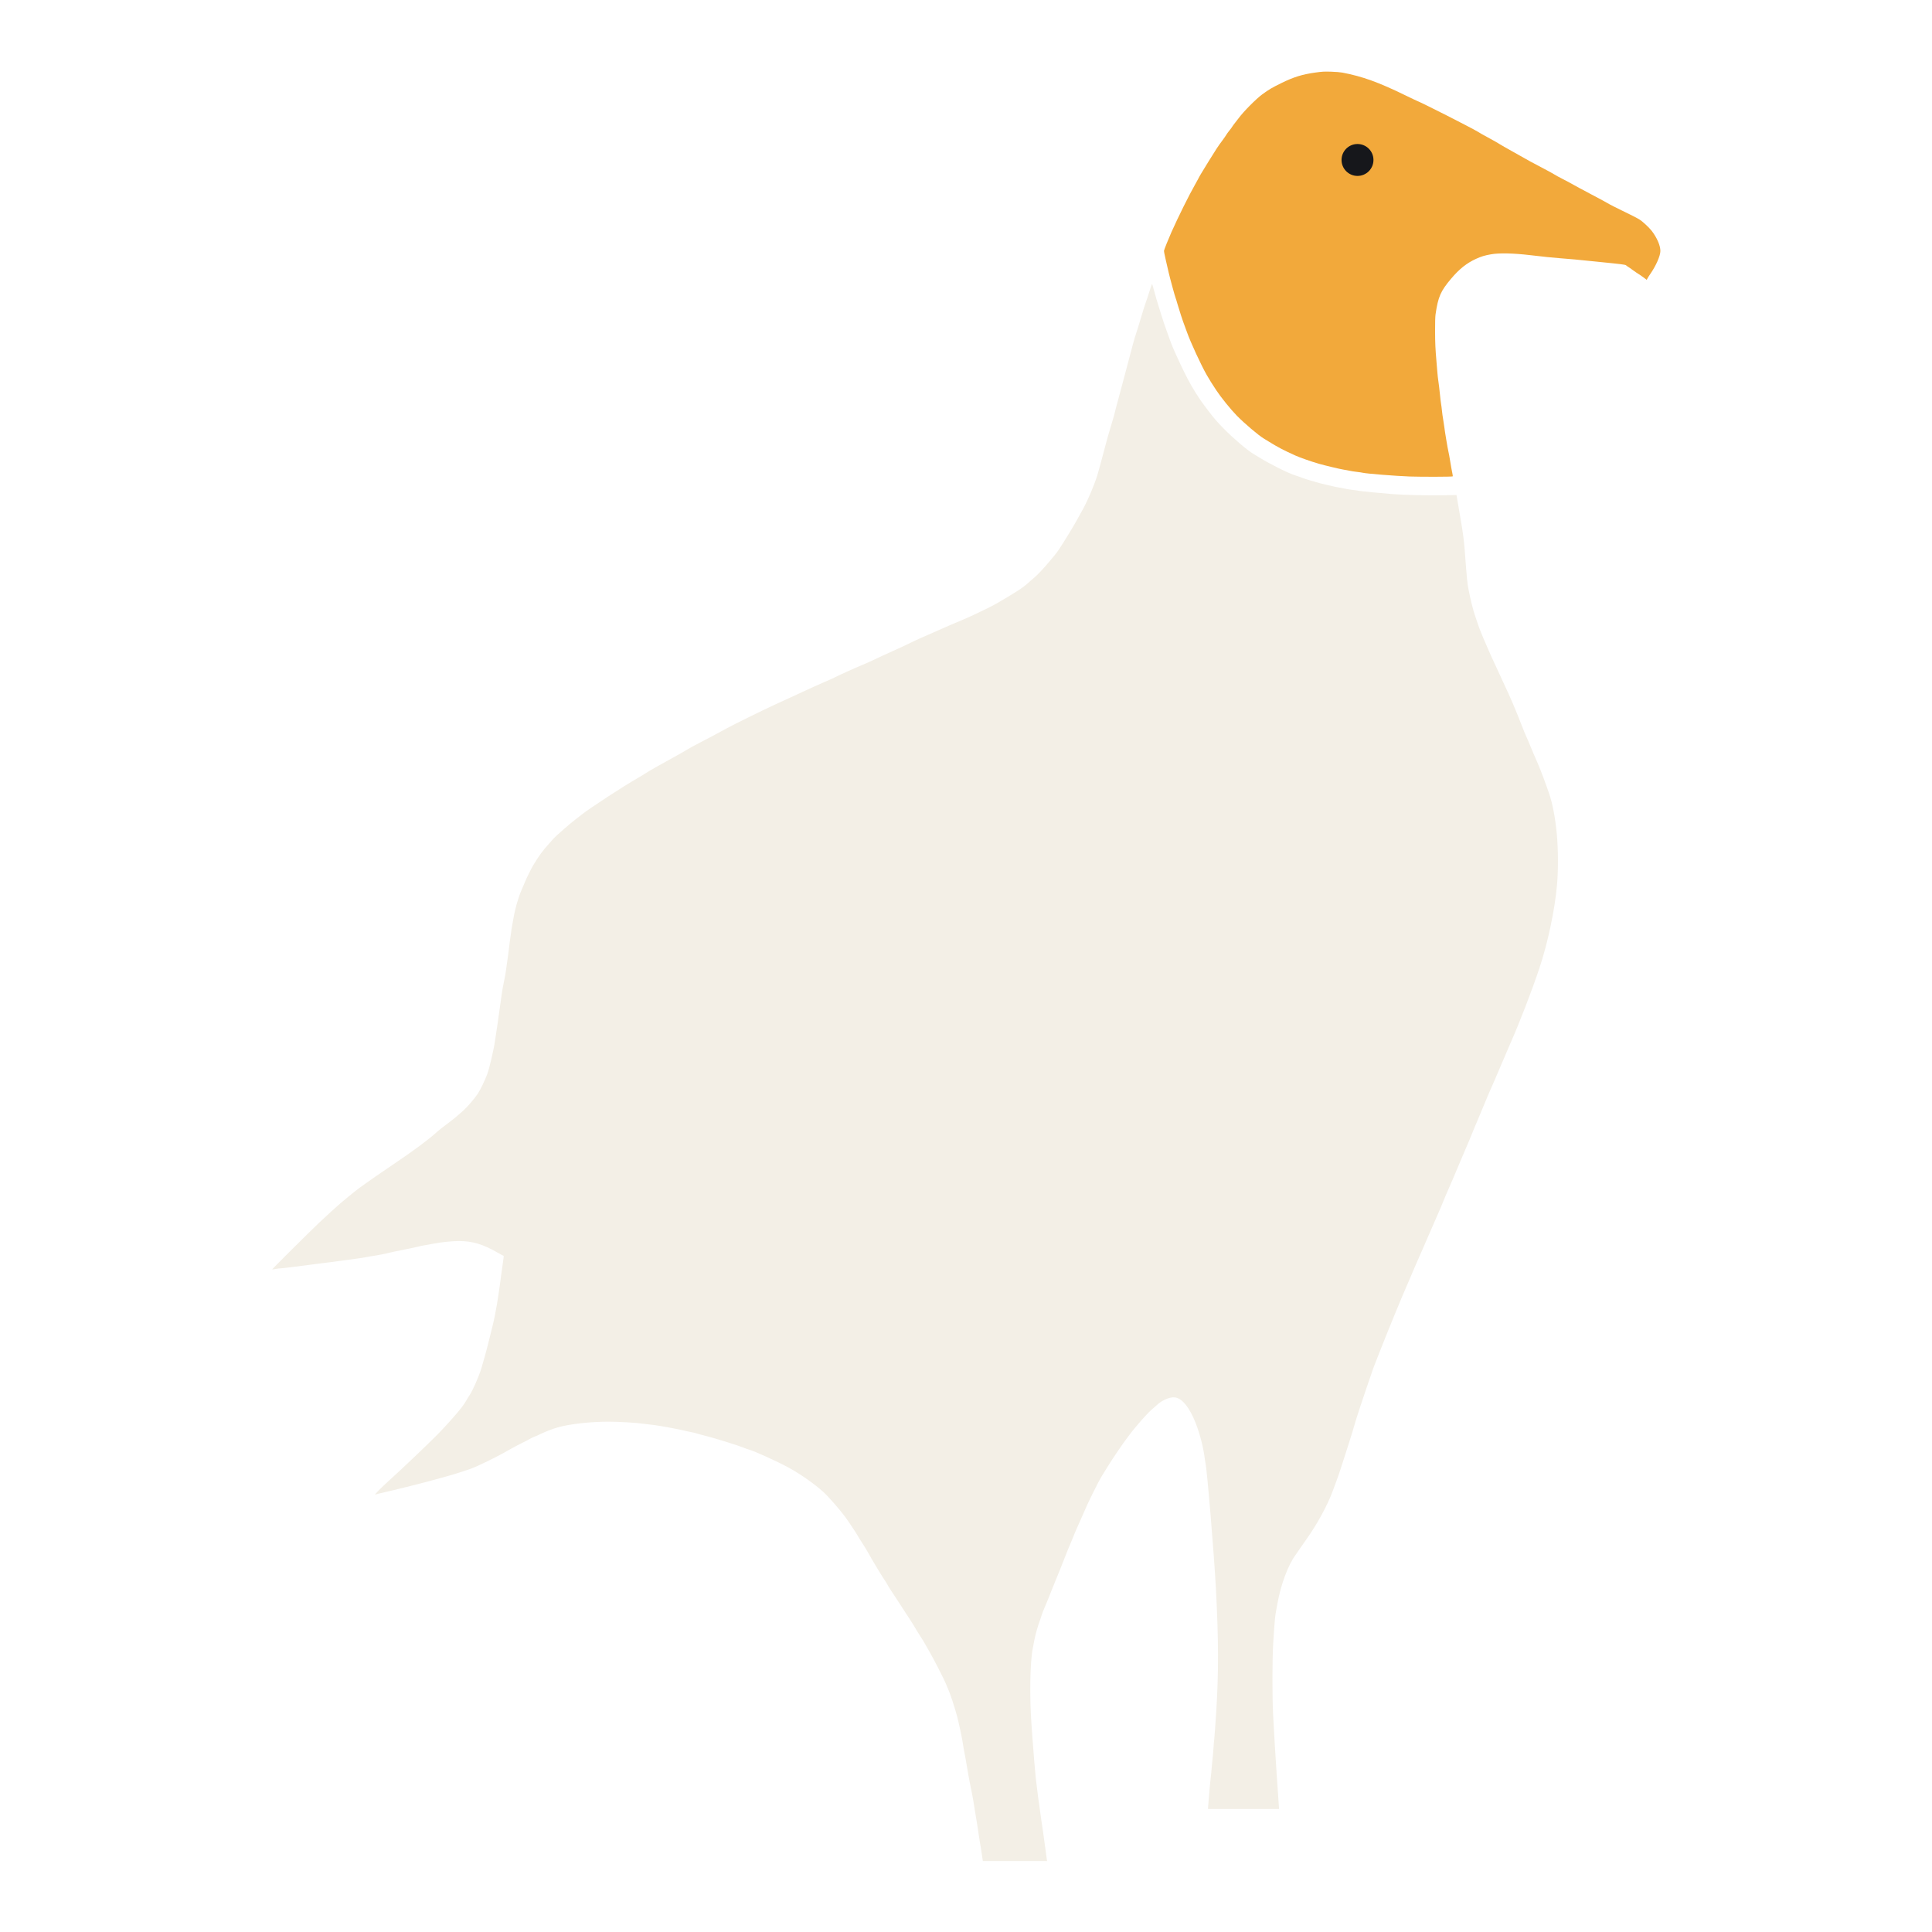
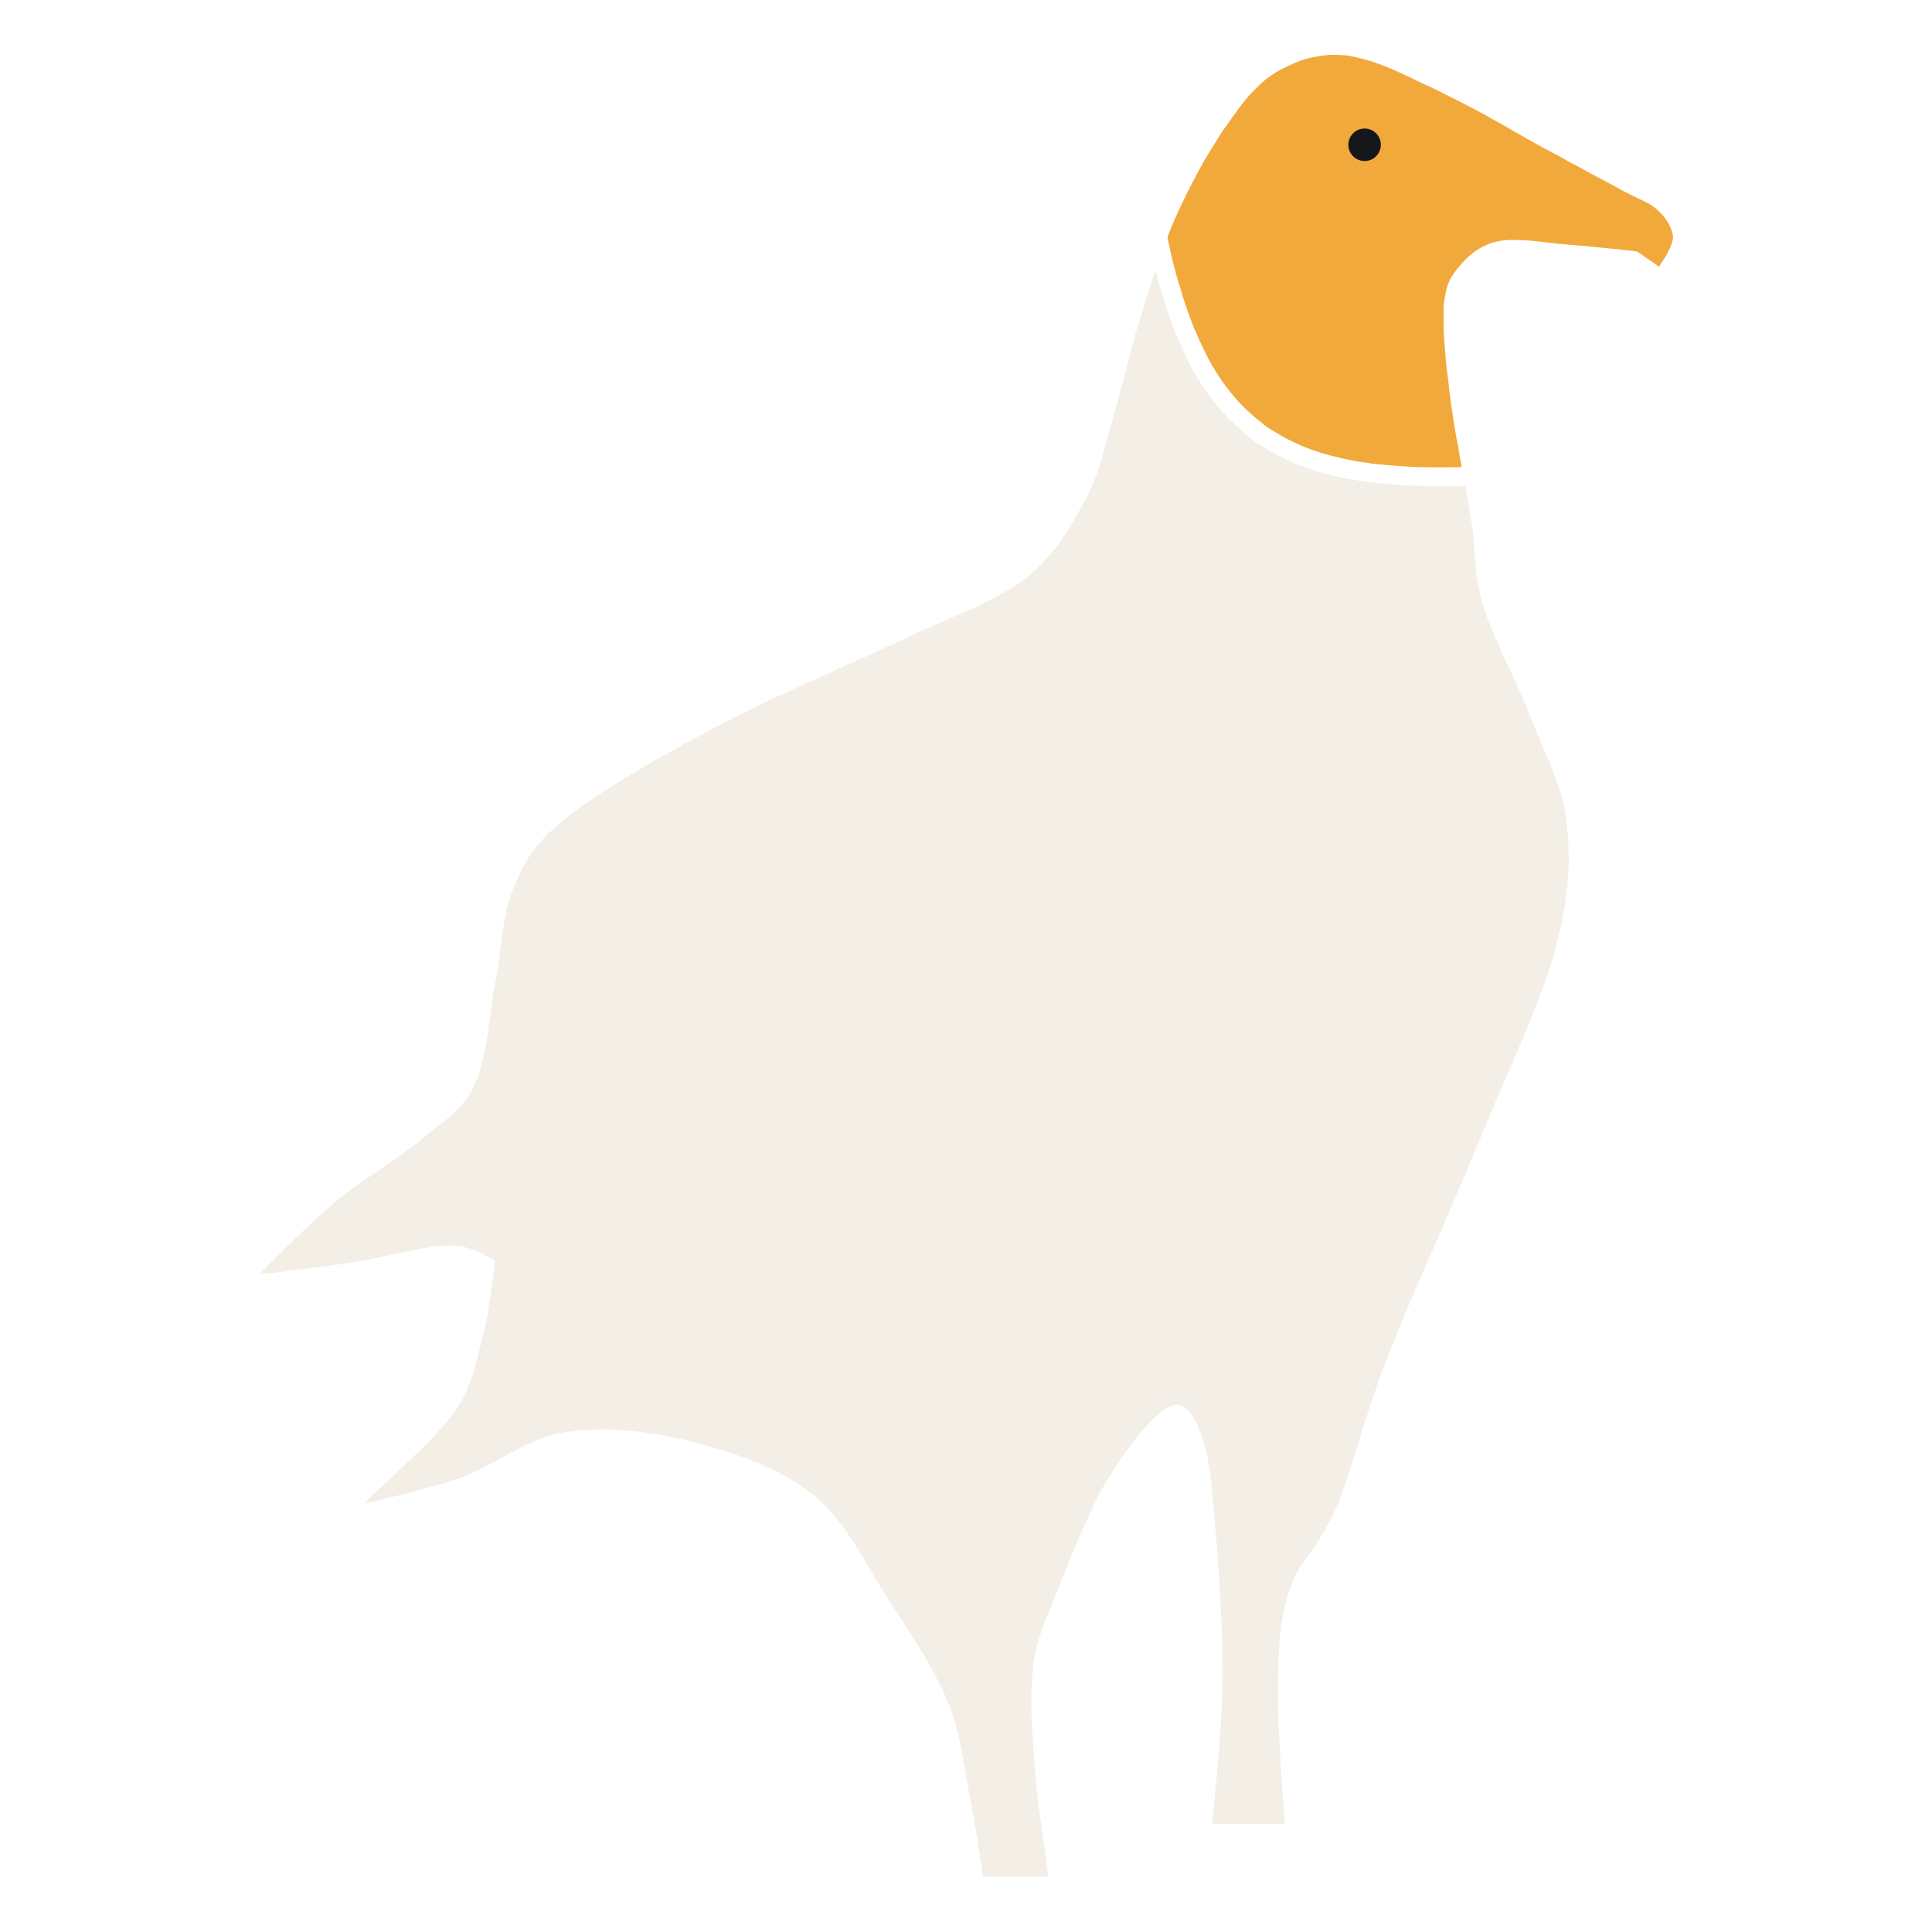
- <svg xmlns="http://www.w3.org/2000/svg" width="512" height="512" viewBox="-161.89 -42.58 1149.79 1149.79">
-   <path d="M422.91,1064.19C422.10,1058.63 421.66,1055.79 421.33,1054.12C421.12,1053.03 420.74,1050.61 420.49,1048.75C420.24,1046.89 419.86,1044.33 419.64,1043.06C418.86,1038.45 418.47,1036.08 418.12,1033.88C417.93,1032.64 417.60,1030.56 417.39,1029.25C417.19,1027.94 416.74,1025.53 416.39,1023.88C415.38,1019.05 414.74,1015.77 414.37,1013.50C414.18,1012.33 413.84,1010.36 413.62,1009.12C413.40,1007.89 413.07,1005.92 412.88,1004.75C412.70,1003.58 412.41,1002.06 412.25,1001.38C412.09,1000.69 411.79,999.11 411.59,997.88C411.39,996.64 411.08,994.67 410.89,993.50C410.40,990.49 408.40,981.32 407.62,978.50C406.16,973.23 403.89,966.26 402.83,963.78C402.21,962.33 401.37,960.31 400.96,959.28C400.04,956.95 393.69,944.57 391.51,940.83C390.61,939.29 389.37,937.10 388.75,935.97C388.13,934.83 386.80,932.66 385.79,931.14C384.78,929.62 383.56,927.64 383.07,926.75C382.58,925.86 381.46,924.03 380.59,922.69C379.71,921.35 378.29,919.15 377.42,917.81C376.55,916.47 375.10,914.25 374.21,912.88C373.32,911.50 371.82,909.19 370.88,907.75C369.95,906.31 368.65,904.34 368.00,903.38C367.35,902.41 366.56,901.12 366.25,900.50C365.94,899.88 365.32,898.87 364.87,898.25C363.52,896.38 356.81,885.25 354.55,881.12C353.79,879.75 352.25,877.22 351.12,875.50C349.99,873.78 348.83,871.92 348.55,871.36C348.02,870.31 342.99,862.74 341.19,860.28C337.93,855.84 330.88,847.80 327.96,845.19C322.52,840.33 314.04,834.40 307.35,830.79C300.09,826.87 286.87,820.89 283.50,820.00C282.88,819.83 281.70,819.42 280.88,819.07C277.88,817.81 263.99,813.45 258.75,812.13C255.79,811.38 252.89,810.60 252.29,810.39C251.70,810.18 250.46,809.88 249.54,809.73C248.62,809.58 246.58,809.13 245.00,808.75C243.42,808.36 241.28,807.91 240.25,807.75C239.22,807.59 237.76,807.31 237.00,807.12C235.21,806.69 226.63,805.34 224.38,805.14C223.41,805.05 221.89,804.88 221.00,804.74C216.88,804.12 206.46,803.50 200.30,803.50C189.54,803.50 177.31,804.86 170.22,806.85C167.38,807.64 162.38,809.55 159.96,810.77C158.89,811.31 157.25,812.04 156.32,812.39C155.39,812.74 153.89,813.45 153.00,813.98C152.11,814.50 150.08,815.56 148.50,816.33C146.92,817.10 144.28,818.49 142.62,819.41C140.97,820.33 138.44,821.74 137.00,822.55C132.90,824.84 123.01,829.65 119.66,830.98C117.99,831.64 115.56,832.50 114.25,832.88C112.94,833.26 111.31,833.79 110.62,834.06C108.94,834.72 93.70,838.94 86.88,840.63C83.85,841.38 80.31,842.27 79.00,842.62C77.69,842.96 74.49,843.74 71.88,844.35C63.32,846.35 61.88,846.70 61.38,846.88C60.66,847.15 65.25,842.51 69.38,838.80C76.85,832.09 93.29,816.44 98.89,810.72C103.57,805.93 110.47,798.18 112.90,794.97C113.91,793.63 115.15,791.77 115.66,790.83C116.17,789.89 116.95,788.62 117.39,788.00C119.24,785.40 123.09,776.71 124.54,771.88C126.16,766.42 127.67,761.01 128.33,758.25C128.67,756.81 129.70,752.70 130.61,749.12C131.51,745.55 132.37,741.84 132.52,740.88C132.66,739.91 132.95,738.34 133.16,737.38C133.60,735.39 134.06,732.60 134.75,727.88C135.01,726.09 135.34,723.84 135.49,722.88C135.63,721.91 136.03,718.93 136.38,716.25C136.73,713.57 137.17,710.36 137.36,709.12C137.90,705.72 137.98,704.75 137.72,704.75C137.59,704.75 135.92,703.85 134.01,702.76C125.49,697.86 119.23,696.01 111.21,696.00C107.29,696.00 100.48,696.69 96.50,697.49C95.19,697.76 92.94,698.16 91.50,698.39C90.06,698.61 87.81,699.08 86.50,699.42C85.19,699.76 81.26,700.60 77.77,701.28C74.27,701.96 70.84,702.68 70.14,702.88C68.41,703.38 61.96,704.66 60.12,704.88C59.30,704.97 57.61,705.26 56.38,705.52C55.14,705.77 52.78,706.16 51.12,706.37C49.47,706.57 47.00,706.92 45.62,707.13C44.25,707.34 41.27,707.74 39.00,708.01C36.73,708.28 34.71,708.56 34.50,708.62C34.29,708.68 32.94,708.85 31.50,708.99C30.06,709.13 27.75,709.42 26.38,709.63C25.00,709.84 22.47,710.17 20.75,710.37C19.03,710.57 15.09,711.07 12.00,711.48C8.91,711.89 5.85,712.23 5.21,712.24C4.57,712.25 3.17,712.42 2.10,712.62C1.03,712.83 0.12,712.95 0.07,712.91C-0.07,712.76 22.37,690.44 28.14,685.00C32.63,680.76 38.58,675.34 40.65,673.59C47.88,667.50 50.78,665.20 55.00,662.24C56.58,661.13 59.45,659.11 61.38,657.74C63.30,656.38 68.76,652.65 73.50,649.46C83.91,642.46 93.30,635.49 97.51,631.64C99.04,630.24 102.04,627.87 105.89,625.00C108.47,623.08 109.22,622.46 113.68,618.50C116.16,616.30 120.37,611.42 122.42,608.38C123.97,606.08 126.74,600.31 128.19,596.38C129.35,593.23 132.20,580.93 132.63,577.25C132.72,576.49 133.00,574.69 133.25,573.25C133.51,571.81 133.95,568.83 134.24,566.62C134.53,564.42 134.88,561.89 135.02,561.00C135.25,559.53 135.96,554.53 136.88,547.88C137.07,546.50 137.57,543.77 137.99,541.80C138.80,538.01 139.31,534.91 139.88,530.25C140.07,528.67 140.34,526.76 140.48,526.00C140.62,525.24 140.91,522.94 141.13,520.88C141.35,518.81 141.63,516.67 141.75,516.12C141.87,515.58 142.09,513.97 142.25,512.55C142.40,511.13 142.74,508.99 142.99,507.80C143.25,506.60 143.53,505.01 143.63,504.25C143.88,502.25 145.38,495.87 146.01,494.12C146.31,493.30 146.75,491.89 147.00,491.00C147.25,490.11 148.03,488.08 148.75,486.50C149.46,484.92 150.31,482.92 150.64,482.07C151.32,480.31 154.31,474.25 155.44,472.37C158.68,466.92 161.30,463.36 164.93,459.44C166.10,458.17 167.30,456.81 167.59,456.42C168.26,455.53 178.08,446.94 180.25,445.36C181.14,444.70 182.94,443.30 184.25,442.25C188.81,438.56 208.79,425.52 217.77,420.38C219.50,419.38 221.75,418.02 222.77,417.33C224.46,416.21 233.38,411.15 241.25,406.87C242.97,405.94 245.50,404.47 246.88,403.62C248.25,402.77 251.57,400.95 254.25,399.58C259.64,396.82 264.44,394.27 270.57,390.89C274.38,388.80 292.16,380.03 298.50,377.12C300.08,376.39 303.62,374.77 306.38,373.50C309.12,372.23 313.29,370.32 315.62,369.25C317.96,368.19 320.89,366.83 322.12,366.25C323.36,365.67 326.29,364.37 328.64,363.37C330.98,362.37 333.74,361.13 334.76,360.61C337.67,359.14 347.75,354.59 351.62,353.00C353.55,352.22 356.93,350.70 359.12,349.64C361.32,348.57 364.98,346.88 367.25,345.88C372.10,343.73 378.95,340.54 382.12,338.94C383.36,338.32 387.02,336.68 390.25,335.30C393.48,333.92 397.25,332.26 398.62,331.61C400.00,330.96 402.42,329.90 404.00,329.25C410.34,326.62 413.53,325.24 416.88,323.69C423.21,320.75 428.84,317.95 431.25,316.55C442.36,310.12 447.18,306.98 449.99,304.35C450.89,303.50 452.36,302.23 453.25,301.52C455.13,300.03 459.94,294.94 462.68,291.54C463.72,290.25 465.12,288.57 465.81,287.79C466.49,287.01 467.67,285.42 468.43,284.25C472.08,278.67 477.34,270.05 478.89,267.12C479.83,265.34 481.11,263.02 481.74,261.98C484.63,257.15 489.33,246.28 491.24,240.00C491.93,237.71 494.59,227.91 496.36,221.12C497.06,218.41 497.81,215.81 499.91,208.81C500.78,205.88 501.50,203.34 501.50,203.16C501.50,202.97 502.46,199.29 503.64,194.98C504.81,190.66 506.40,184.76 507.15,181.88C512.09,163.04 513.45,158.06 514.24,155.88C514.64,154.78 515.89,150.72 517.02,146.88C518.15,143.03 519.44,138.92 519.88,137.75C520.33,136.58 521.34,133.52 522.14,130.94C522.94,128.36 523.67,126.33 523.77,126.44C523.86,126.54 524.52,128.80 525.24,131.46C525.95,134.12 526.76,136.93 527.04,137.71C527.31,138.49 528.03,140.81 528.63,142.88C529.82,146.91 531.53,152.00 533.38,157.00C534.02,158.72 534.80,160.86 535.12,161.75C536.01,164.25 539.77,172.55 542.64,178.38C546.10,185.39 548.02,188.74 552.47,195.46C553.08,196.38 555.38,199.49 557.58,202.38C560.68,206.43 562.68,208.73 566.36,212.47C572.18,218.38 580.28,225.29 584.00,227.51C584.62,227.88 586.08,228.77 587.25,229.50C593.72,233.53 605.22,239.26 609.00,240.35C609.76,240.57 611.56,241.20 613.00,241.76C614.44,242.31 616.74,243.05 618.11,243.40C619.48,243.75 620.80,244.14 621.04,244.27C621.66,244.60 633.53,247.40 635.25,247.62C636.01,247.72 637.52,248.00 638.62,248.25C639.73,248.50 641.85,248.84 643.35,249.00C644.85,249.17 646.39,249.40 646.78,249.51C647.53,249.72 661.28,251.07 667.12,251.50C673.98,252.00 687.50,252.31 696.14,252.17L704.91,252.02L706.21,259.57C708.41,272.37 708.51,273.01 709.01,277.00C709.28,279.13 709.62,282.34 709.75,284.12C711.16,302.84 711.30,304.21 712.15,308.62C713.14,313.77 714.91,320.88 715.80,323.38C716.35,324.89 717.05,326.97 717.37,328.00C717.98,330.01 719.63,334.31 721.12,337.75C725.17,347.12 726.05,349.09 728.53,354.32C729.89,357.18 731.00,359.59 731.00,359.67C731.00,359.76 731.83,361.58 732.85,363.72C737.01,372.51 739.98,379.45 743.73,389.12C744.79,391.88 745.87,394.52 746.12,395.00C746.58,395.88 748.12,399.52 750.66,405.73C751.42,407.58 752.35,409.71 752.73,410.48C753.52,412.07 756.77,420.37 758.07,424.12C758.55,425.50 759.35,427.75 759.84,429.12C761.97,435.05 763.74,444.18 764.62,453.82C765.46,463.11 765.51,475.12 764.74,483.99C763.42,499.03 759.25,518.71 754.16,533.88C749.53,547.70 742.31,566.35 736.81,578.75C735.44,581.84 732.72,588.20 730.76,592.88C728.80,597.55 726.54,602.78 725.74,604.50C724.94,606.22 723.03,610.72 721.49,614.50C719.96,618.28 718.10,622.73 717.37,624.38C716.63,626.02 715.23,629.40 714.24,631.88C713.26,634.35 711.61,638.29 710.57,640.62C709.53,642.96 707.36,648.08 705.74,652.00C704.12,655.92 701.82,661.32 700.62,664.00C699.42,666.68 697.84,670.39 697.11,672.25C696.38,674.11 694.92,677.54 693.87,679.88C692.82,682.21 690.61,687.27 688.97,691.12C687.32,694.98 685.37,699.48 684.63,701.12C682.52,705.80 678.84,714.29 677.37,717.88C676.64,719.66 675.62,722.02 675.11,723.12C673.14,727.39 662.54,753.24 659.37,761.50C658.24,764.46 657.00,767.61 656.62,768.50C656.24,769.39 655.39,771.70 654.73,773.62C654.08,775.55 652.51,780.11 651.25,783.75C648.73,791.03 644.93,802.70 644.25,805.25C643.78,807.03 642.50,811.21 641.01,815.88C640.48,817.52 639.26,821.35 638.29,824.38C635.33,833.64 634.62,835.76 633.39,839.00C632.74,840.72 631.77,843.35 631.23,844.84C628.22,853.11 621.84,864.80 615.54,873.57C614.33,875.25 612.60,877.75 611.68,879.12C610.76,880.50 609.63,882.13 609.17,882.75C604.73,888.75 600.38,900.37 598.37,911.62C598.15,912.86 597.81,914.72 597.62,915.75C596.90,919.63 596.70,921.73 595.85,935.12C595.24,944.58 595.22,967.89 595.81,978.50C596.05,982.83 596.48,990.54 596.77,995.62C597.05,1000.71 597.56,1008.70 597.90,1013.38C598.24,1018.05 598.63,1023.62 598.76,1025.75C598.89,1027.88 599.07,1030.61 599.16,1031.81L599.32,1034.00L578.17,1034.00L557.02,1034.00L557.15,1031.94C557.22,1030.80 557.44,1028.13 557.64,1026.00C557.83,1023.87 558.11,1020.72 558.26,1019.00C558.40,1017.28 558.63,1015.20 558.75,1014.38C558.87,1013.55 559.10,1011.24 559.24,1009.25C559.39,1007.26 559.62,1004.84 559.75,1003.88C559.89,1002.91 560.11,1000.33 560.26,998.12C560.40,995.92 560.62,993.28 560.76,992.25C560.89,991.22 561.40,984.19 561.89,976.62C563.40,953.24 563.36,933.51 561.73,902.75C560.63,881.99 556.44,831.71 555.50,828.00C555.38,827.52 555.21,826.45 555.12,825.62C554.85,823.01 553.98,818.49 553.08,815.00C550.33,804.26 546.50,795.97 542.39,791.86C539.07,788.54 536.01,788.18 531.06,790.53C529.93,791.07 528.41,792.02 527.69,792.64C523.54,796.19 522.25,797.39 519.93,799.88C518.51,801.39 516.58,803.58 515.63,804.75C514.68,805.92 513.41,807.44 512.80,808.12C512.19,808.81 511.35,809.87 510.92,810.50C510.50,811.12 509.73,812.13 509.22,812.75C507.42,814.91 499.61,826.40 497.00,830.74C496.24,831.99 495.11,833.83 494.49,834.82C492.90,837.34 491.32,840.29 488.31,846.38C485.85,851.35 484.96,853.29 481.97,860.19C481.26,861.80 479.96,864.76 479.06,866.75C478.17,868.74 477.01,871.50 476.49,872.88C475.97,874.25 475.15,876.22 474.68,877.25C474.21,878.28 473.17,880.81 472.38,882.88C470.70,887.25 467.52,895.19 465.87,899.12C465.23,900.64 464.28,903.00 463.75,904.38C462.34,908.03 460.70,912.04 459.52,914.75C458.95,916.06 458.32,917.69 458.13,918.38C457.94,919.06 457.43,920.58 457.00,921.75C455.64,925.43 454.29,930.25 453.63,933.75C453.28,935.61 452.88,937.69 452.75,938.38C451.11,946.54 450.78,967.00 451.99,984.00C452.13,985.86 452.41,989.85 452.63,992.88C453.16,1000.25 454.21,1012.87 454.52,1015.50C454.66,1016.67 454.94,1018.97 455.14,1020.62C455.35,1022.28 455.68,1024.98 455.88,1026.63C456.08,1028.29 456.36,1030.25 456.50,1031.00C456.64,1031.75 456.87,1033.37 457.00,1034.62C457.14,1035.86 457.47,1038.28 457.74,1040.00C458.30,1043.52 459.36,1050.99 459.90,1055.12C460.58,1060.43 461.02,1063.63 461.15,1064.31L461.29,1065.00L442.16,1065.00L423.02,1065.00L422.91,1064.19Z" fill="#f3efe6" />
+ <svg xmlns="http://www.w3.org/2000/svg" width="512" height="512" viewBox="-151.57 -32.00 1129.20 1129.20">
+   <defs>
+     <style type="text/css" id="current-color-scheme">.ColorScheme-Text { color:#f3efe6; }</style>
+   </defs>
+   <path d="M422.91,1064.19C422.10,1058.63 421.66,1055.79 421.33,1054.12C421.12,1053.03 420.74,1050.61 420.49,1048.75C420.24,1046.89 419.86,1044.33 419.64,1043.06C418.86,1038.45 418.47,1036.08 418.12,1033.88C417.93,1032.64 417.60,1030.56 417.39,1029.25C417.19,1027.94 416.74,1025.53 416.39,1023.88C415.38,1019.05 414.74,1015.77 414.37,1013.50C414.18,1012.33 413.84,1010.36 413.62,1009.12C413.40,1007.89 413.07,1005.92 412.88,1004.75C412.70,1003.58 412.41,1002.06 412.25,1001.38C412.09,1000.69 411.79,999.11 411.59,997.88C411.39,996.64 411.08,994.67 410.89,993.50C410.40,990.49 408.40,981.32 407.62,978.50C406.16,973.23 403.89,966.26 402.83,963.78C402.21,962.33 401.37,960.31 400.96,959.28C400.04,956.95 393.69,944.57 391.51,940.83C390.61,939.29 389.37,937.10 388.75,935.97C388.13,934.83 386.80,932.66 385.79,931.14C384.78,929.62 383.56,927.64 383.07,926.75C382.58,925.86 381.46,924.03 380.59,922.69C379.71,921.35 378.29,919.15 377.42,917.81C376.55,916.47 375.10,914.25 374.21,912.88C373.32,911.50 371.82,909.19 370.88,907.75C369.95,906.31 368.65,904.34 368.00,903.38C367.35,902.41 366.56,901.12 366.25,900.50C365.94,899.88 365.32,898.87 364.87,898.25C363.52,896.38 356.81,885.25 354.55,881.12C353.79,879.75 352.25,877.22 351.12,875.50C349.99,873.78 348.83,871.92 348.55,871.36C348.02,870.31 342.99,862.74 341.19,860.28C337.93,855.84 330.88,847.80 327.96,845.19C322.52,840.33 314.04,834.40 307.35,830.79C300.09,826.87 286.87,820.89 283.50,820.00C282.88,819.83 281.70,819.42 280.88,819.07C277.88,817.81 263.99,813.45 258.75,812.13C255.79,811.38 252.89,810.60 252.29,810.39C251.70,810.18 250.46,809.88 249.54,809.73C248.62,809.58 246.58,809.13 245.00,808.75C243.42,808.36 241.28,807.91 240.25,807.75C239.22,807.59 237.76,807.31 237.00,807.12C235.21,806.69 226.63,805.34 224.38,805.14C223.41,805.05 221.89,804.88 221.00,804.74C216.88,804.12 206.46,803.50 200.30,803.50C189.54,803.50 177.31,804.86 170.22,806.85C167.38,807.64 162.38,809.55 159.96,810.77C158.89,811.31 157.25,812.04 156.32,812.39C155.39,812.74 153.89,813.45 153.00,813.98C152.11,814.50 150.08,815.56 148.50,816.33C146.92,817.10 144.28,818.49 142.62,819.41C140.97,820.33 138.44,821.74 137.00,822.55C132.90,824.84 123.01,829.65 119.66,830.98C117.99,831.64 115.56,832.50 114.25,832.88C112.94,833.26 111.31,833.79 110.62,834.06C108.94,834.72 93.70,838.94 86.88,840.63C83.85,841.38 80.31,842.27 79.00,842.62C77.69,842.96 74.49,843.74 71.88,844.35C63.32,846.35 61.88,846.70 61.38,846.88C60.66,847.15 65.25,842.51 69.38,838.80C76.85,832.09 93.29,816.44 98.89,810.72C103.57,805.93 110.47,798.18 112.90,794.97C113.91,793.63 115.15,791.77 115.66,790.83C116.17,789.89 116.95,788.62 117.39,788.00C119.24,785.40 123.09,776.71 124.54,771.88C126.16,766.42 127.67,761.01 128.33,758.25C128.67,756.81 129.70,752.70 130.61,749.12C131.51,745.55 132.37,741.84 132.52,740.88C132.66,739.91 132.95,738.34 133.16,737.38C133.60,735.39 134.06,732.60 134.75,727.88C135.01,726.09 135.34,723.84 135.49,722.88C135.63,721.91 136.03,718.93 136.38,716.25C136.73,713.57 137.17,710.36 137.36,709.12C137.90,705.72 137.98,704.75 137.72,704.75C137.59,704.75 135.92,703.85 134.01,702.76C125.49,697.86 119.23,696.01 111.21,696.00C107.29,696.00 100.48,696.69 96.50,697.49C95.19,697.76 92.94,698.16 91.50,698.39C90.06,698.61 87.81,699.08 86.50,699.42C85.19,699.76 81.26,700.60 77.77,701.28C74.27,701.96 70.84,702.68 70.14,702.88C68.41,703.38 61.96,704.66 60.12,704.88C59.30,704.97 57.61,705.26 56.38,705.52C55.14,705.77 52.78,706.16 51.12,706.37C49.47,706.57 47.00,706.92 45.62,707.13C44.25,707.34 41.27,707.74 39.00,708.01C36.73,708.28 34.71,708.56 34.50,708.62C34.29,708.68 32.94,708.85 31.50,708.99C30.06,709.13 27.75,709.42 26.38,709.63C25.00,709.84 22.47,710.17 20.75,710.37C19.03,710.57 15.09,711.07 12.00,711.48C8.91,711.89 5.85,712.23 5.21,712.24C4.57,712.25 3.17,712.42 2.10,712.62C1.03,712.83 0.12,712.95 0.07,712.91C-0.07,712.76 22.37,690.44 28.14,685.00C32.63,680.76 38.58,675.34 40.65,673.59C47.88,667.50 50.78,665.20 55.00,662.24C56.58,661.13 59.45,659.11 61.38,657.74C63.30,656.38 68.76,652.65 73.50,649.46C83.91,642.46 93.30,635.49 97.51,631.64C99.04,630.24 102.04,627.87 105.89,625.00C108.47,623.08 109.22,622.46 113.68,618.50C116.16,616.30 120.37,611.42 122.42,608.38C123.97,606.08 126.74,600.31 128.19,596.38C129.35,593.23 132.20,580.93 132.63,577.25C132.72,576.49 133.00,574.69 133.25,573.25C133.51,571.81 133.95,568.83 134.24,566.62C134.53,564.42 134.88,561.89 135.02,561.00C135.25,559.53 135.96,554.53 136.88,547.88C137.07,546.50 137.57,543.77 137.99,541.80C138.80,538.01 139.31,534.91 139.88,530.25C140.07,528.67 140.34,526.76 140.48,526.00C140.62,525.24 140.91,522.94 141.13,520.88C141.35,518.81 141.63,516.67 141.75,516.12C141.87,515.58 142.09,513.97 142.25,512.55C142.40,511.13 142.74,508.99 142.99,507.80C143.25,506.60 143.53,505.01 143.63,504.25C143.88,502.25 145.38,495.87 146.01,494.12C146.31,493.30 146.75,491.89 147.00,491.00C147.25,490.11 148.03,488.08 148.75,486.50C149.46,484.92 150.31,482.92 150.64,482.07C151.32,480.31 154.31,474.25 155.44,472.37C158.68,466.92 161.30,463.36 164.93,459.44C166.10,458.17 167.30,456.81 167.59,456.42C168.26,455.53 178.08,446.94 180.25,445.36C181.14,444.70 182.94,443.30 184.25,442.25C188.81,438.56 208.79,425.52 217.77,420.38C219.50,419.38 221.75,418.02 222.77,417.33C224.46,416.21 233.38,411.15 241.25,406.87C242.97,405.94 245.50,404.47 246.88,403.62C248.25,402.77 251.57,400.95 254.25,399.58C259.64,396.82 264.44,394.27 270.57,390.89C274.38,388.80 292.16,380.03 298.50,377.12C300.08,376.39 303.62,374.77 306.38,373.50C309.12,372.23 313.29,370.32 315.62,369.25C317.96,368.19 320.89,366.83 322.12,366.25C323.36,365.67 326.29,364.37 328.64,363.37C330.98,362.37 333.74,361.13 334.76,360.61C337.67,359.14 347.75,354.59 351.62,353.00C353.55,352.22 356.93,350.70 359.12,349.64C361.32,348.57 364.98,346.88 367.25,345.88C372.10,343.73 378.95,340.54 382.12,338.94C383.36,338.32 387.02,336.68 390.25,335.30C393.48,333.92 397.25,332.26 398.62,331.61C400.00,330.96 402.42,329.90 404.00,329.25C410.34,326.62 413.53,325.24 416.88,323.69C423.21,320.75 428.84,317.95 431.25,316.55C442.36,310.12 447.18,306.98 449.99,304.35C450.89,303.50 452.36,302.23 453.25,301.52C455.13,300.03 459.94,294.94 462.68,291.54C463.72,290.25 465.12,288.57 465.81,287.79C466.49,287.01 467.67,285.42 468.43,284.25C472.08,278.67 477.34,270.05 478.89,267.12C479.83,265.34 481.11,263.02 481.74,261.98C484.63,257.15 489.33,246.28 491.24,240.00C491.93,237.71 494.59,227.91 496.36,221.12C497.06,218.41 497.81,215.81 499.91,208.81C500.78,205.88 501.50,203.34 501.50,203.16C501.50,202.97 502.46,199.29 503.64,194.98C504.81,190.66 506.40,184.76 507.15,181.88C512.09,163.04 513.45,158.06 514.24,155.88C514.64,154.78 515.89,150.72 517.02,146.88C518.15,143.03 519.44,138.92 519.88,137.75C520.33,136.58 521.34,133.52 522.14,130.94C522.94,128.36 523.67,126.33 523.77,126.44C523.86,126.54 524.52,128.80 525.24,131.46C525.95,134.12 526.76,136.93 527.04,137.71C527.31,138.49 528.03,140.81 528.63,142.88C529.82,146.91 531.53,152.00 533.38,157.00C534.02,158.72 534.80,160.86 535.12,161.75C536.01,164.25 539.77,172.55 542.64,178.38C546.10,185.39 548.02,188.74 552.47,195.46C553.08,196.38 555.38,199.49 557.58,202.38C560.68,206.43 562.68,208.73 566.36,212.47C572.18,218.38 580.28,225.29 584.00,227.51C584.62,227.88 586.08,228.77 587.25,229.50C593.72,233.53 605.22,239.26 609.00,240.35C609.76,240.57 611.56,241.20 613.00,241.76C614.44,242.31 616.74,243.05 618.11,243.40C619.48,243.75 620.80,244.14 621.04,244.27C621.66,244.60 633.53,247.40 635.25,247.62C636.01,247.72 637.52,248.00 638.62,248.25C639.73,248.50 641.85,248.84 643.35,249.00C644.85,249.17 646.39,249.40 646.78,249.51C647.53,249.72 661.28,251.07 667.12,251.50C673.98,252.00 687.50,252.31 696.14,252.17L704.91,252.02L706.21,259.57C708.41,272.37 708.51,273.01 709.01,277.00C709.28,279.13 709.62,282.34 709.75,284.12C711.16,302.84 711.30,304.21 712.15,308.62C713.14,313.77 714.91,320.88 715.80,323.38C716.35,324.89 717.05,326.97 717.37,328.00C717.98,330.01 719.63,334.31 721.12,337.75C725.17,347.12 726.05,349.09 728.53,354.32C729.89,357.18 731.00,359.59 731.00,359.67C731.00,359.76 731.83,361.58 732.85,363.72C737.01,372.51 739.98,379.45 743.73,389.12C744.79,391.88 745.87,394.52 746.12,395.00C746.58,395.88 748.12,399.52 750.66,405.73C751.42,407.58 752.35,409.71 752.73,410.48C753.52,412.07 756.77,420.37 758.07,424.12C758.55,425.50 759.35,427.75 759.84,429.12C761.97,435.05 763.74,444.18 764.62,453.82C765.46,463.11 765.51,475.12 764.74,483.99C763.42,499.03 759.25,518.71 754.16,533.88C749.53,547.70 742.31,566.35 736.81,578.75C735.44,581.84 732.72,588.20 730.76,592.88C728.80,597.55 726.54,602.78 725.74,604.50C724.94,606.22 723.03,610.72 721.49,614.50C719.96,618.28 718.10,622.73 717.37,624.38C716.63,626.02 715.23,629.40 714.24,631.88C713.26,634.35 711.61,638.29 710.57,640.62C709.53,642.96 707.36,648.08 705.74,652.00C704.12,655.92 701.82,661.32 700.62,664.00C699.42,666.68 697.84,670.39 697.11,672.25C696.38,674.11 694.92,677.54 693.87,679.88C692.82,682.21 690.61,687.27 688.97,691.12C687.32,694.98 685.37,699.48 684.63,701.12C682.52,705.80 678.84,714.29 677.37,717.88C676.64,719.66 675.62,722.02 675.11,723.12C673.14,727.39 662.54,753.24 659.37,761.50C658.24,764.46 657.00,767.61 656.62,768.50C656.24,769.39 655.39,771.70 654.73,773.62C654.08,775.55 652.51,780.11 651.25,783.75C648.73,791.03 644.93,802.70 644.25,805.25C643.78,807.03 642.50,811.21 641.01,815.88C640.48,817.52 639.26,821.35 638.29,824.38C635.33,833.64 634.62,835.76 633.39,839.00C632.74,840.72 631.77,843.35 631.23,844.84C628.22,853.11 621.84,864.80 615.54,873.57C614.33,875.25 612.60,877.75 611.68,879.12C610.76,880.50 609.63,882.13 609.17,882.75C604.73,888.75 600.38,900.37 598.37,911.62C598.15,912.86 597.81,914.72 597.62,915.75C596.90,919.63 596.70,921.73 595.85,935.12C595.24,944.58 595.22,967.89 595.81,978.50C596.05,982.83 596.48,990.54 596.77,995.62C597.05,1000.71 597.56,1008.70 597.90,1013.38C598.24,1018.05 598.63,1023.62 598.76,1025.75C598.89,1027.88 599.07,1030.61 599.16,1031.81L599.32,1034.00L578.17,1034.00L557.02,1034.00L557.15,1031.94C557.22,1030.80 557.44,1028.13 557.64,1026.00C557.83,1023.87 558.11,1020.72 558.26,1019.00C558.40,1017.28 558.63,1015.20 558.75,1014.38C558.87,1013.55 559.10,1011.24 559.24,1009.25C559.39,1007.26 559.62,1004.84 559.75,1003.88C559.89,1002.91 560.11,1000.33 560.26,998.12C560.40,995.92 560.62,993.28 560.76,992.25C560.89,991.22 561.40,984.19 561.89,976.62C563.40,953.24 563.36,933.51 561.73,902.75C560.63,881.99 556.44,831.71 555.50,828.00C555.38,827.52 555.21,826.45 555.12,825.62C554.85,823.01 553.98,818.49 553.08,815.00C550.33,804.26 546.50,795.97 542.39,791.86C539.07,788.54 536.01,788.18 531.06,790.53C529.93,791.07 528.41,792.02 527.69,792.64C523.54,796.19 522.25,797.39 519.93,799.88C518.51,801.39 516.58,803.58 515.63,804.75C514.68,805.92 513.41,807.44 512.80,808.12C512.19,808.81 511.35,809.87 510.92,810.50C510.50,811.12 509.73,812.13 509.22,812.75C507.42,814.91 499.61,826.40 497.00,830.74C496.24,831.99 495.11,833.83 494.49,834.82C492.90,837.34 491.32,840.29 488.31,846.38C485.85,851.35 484.96,853.29 481.97,860.19C481.26,861.80 479.96,864.76 479.06,866.75C478.17,868.74 477.01,871.50 476.49,872.88C475.97,874.25 475.15,876.22 474.68,877.25C474.21,878.28 473.17,880.81 472.38,882.88C470.70,887.25 467.52,895.19 465.87,899.12C465.23,900.64 464.28,903.00 463.75,904.38C462.34,908.03 460.70,912.04 459.52,914.75C458.95,916.06 458.32,917.69 458.13,918.38C457.94,919.06 457.43,920.58 457.00,921.75C455.64,925.43 454.29,930.25 453.63,933.75C453.28,935.61 452.88,937.69 452.75,938.38C451.11,946.54 450.78,967.00 451.99,984.00C452.13,985.86 452.41,989.85 452.63,992.88C453.16,1000.25 454.21,1012.87 454.52,1015.50C454.66,1016.67 454.94,1018.97 455.14,1020.62C455.35,1022.28 455.68,1024.98 455.88,1026.63C456.08,1028.29 456.36,1030.25 456.50,1031.00C456.64,1031.75 456.87,1033.37 457.00,1034.62C457.14,1035.86 457.47,1038.28 457.74,1040.00C458.30,1043.52 459.36,1050.99 459.90,1055.12C460.58,1060.43 461.02,1063.63 461.15,1064.31L461.29,1065.00L442.16,1065.00L423.02,1065.00L422.91,1064.19Z" class="ColorScheme-Text" style="fill:currentColor" />
  <path d="M677.00,241.00C668.75,240.71 650.79,239.26 649.01,238.75C648.63,238.64 647.10,238.42 645.60,238.25C644.10,238.09 641.98,237.75 640.88,237.50C639.77,237.25 638.26,236.97 637.50,236.87C635.93,236.67 626.26,234.36 622.88,233.38C618.50,232.11 611.55,229.67 608.88,228.46C601.96,225.33 598.42,223.47 593.25,220.25C592.08,219.52 590.73,218.69 590.25,218.41C587.05,216.50 578.77,209.48 574.11,204.72C570.53,201.06 564.81,193.98 561.98,189.71C559.55,186.05 557.80,183.26 556.30,180.63C552.90,174.68 546.63,161.11 544.52,155.12C543.94,153.47 543.24,151.56 542.96,150.88C542.10,148.70 539.82,141.75 538.87,138.38C538.37,136.60 537.85,134.94 537.73,134.70C537.44,134.16 534.23,122.36 533.62,119.62C533.38,118.53 532.63,115.26 531.95,112.38C531.27,109.49 530.77,106.90 530.84,106.62C531.10,105.54 533.39,99.82 535.25,95.62C539.04,87.06 545.89,73.24 549.13,67.62C549.85,66.39 550.74,64.76 551.12,64.00C552.00,62.24 552.78,60.93 557.20,53.75C561.69,46.47 563.09,44.32 565.58,41.01C566.65,39.58 567.71,38.06 567.92,37.64C568.14,37.22 568.95,36.09 569.74,35.12C570.53,34.16 571.32,33.09 571.49,32.75C571.67,32.41 572.45,31.34 573.23,30.38C574.00,29.41 574.97,28.17 575.37,27.62C578.17,23.80 585.72,16.20 589.35,13.55C593.31,10.65 594.98,9.67 600.75,6.83C608.01,3.26 613.16,1.67 621.00,0.58C625.10,0.01 626.16,-0.04 630.28,0.08C632.93,0.16 635.85,0.40 637.03,0.63C649.08,2.95 658.51,6.36 674.49,14.16C677.73,15.75 680.90,17.25 681.55,17.51C685.17,18.96 712.93,33.05 717.44,35.72C718.16,36.15 719.34,36.85 720.06,37.27C720.78,37.70 722.95,38.89 724.88,39.92C726.80,40.95 729.22,42.33 730.25,42.99C731.28,43.65 734.83,45.68 738.12,47.50C741.42,49.32 744.69,51.16 745.38,51.58C746.65,52.37 749.43,53.87 757.41,58.07C759.90,59.38 762.58,60.86 763.35,61.35C764.13,61.85 765.91,62.83 767.32,63.53C768.72,64.23 770.83,65.34 772.00,65.99C775.46,67.94 780.12,70.46 784.25,72.63C790.32,75.82 795.32,78.53 796.00,79.00C796.34,79.23 799.55,80.85 803.12,82.59C810.46,86.17 811.44,86.67 813.82,88.07C815.52,89.07 819.60,92.86 821.13,94.86C824.28,98.99 826.26,103.60 826.25,106.81C826.24,109.69 823.60,115.67 820.21,120.53C819.57,121.43 818.84,122.59 818.58,123.09L818.11,124.00L817.37,123.39C816.42,122.60 812.85,120.13 811.89,119.60C811.49,119.37 810.48,118.66 809.64,118.02C808.81,117.38 807.67,116.59 807.12,116.26C806.58,115.94 806.00,115.52 805.84,115.32C805.65,115.10 804.44,114.85 802.46,114.62C800.76,114.43 798.87,114.22 798.25,114.15C797.63,114.08 795.89,113.90 794.38,113.75C792.86,113.60 789.54,113.26 787.00,113.00C778.37,112.09 770.57,111.37 766.75,111.12C763.58,110.92 755.86,110.13 748.50,109.24C738.92,108.10 730.24,107.91 725.48,108.76C721.67,109.43 719.64,110.05 716.49,111.49C711.03,113.97 706.56,117.53 701.79,123.18C695.44,130.69 693.97,134.05 692.45,144.50C692.25,145.86 692.15,149.41 692.17,154.38C692.19,161.66 692.35,165.16 692.98,172.38C693.12,174.03 693.37,176.95 693.52,178.88C693.67,180.80 693.95,183.28 694.14,184.39C694.33,185.49 694.72,188.76 695.01,191.64C695.29,194.52 695.63,197.32 695.75,197.88C695.86,198.43 696.09,200.13 696.24,201.66C696.39,203.20 696.72,205.62 696.98,207.04C697.24,208.46 697.52,210.36 697.62,211.25C697.86,213.58 699.71,224.62 700.12,226.25C700.32,227.01 700.82,229.76 701.24,232.38C701.66,234.99 702.19,237.94 702.42,238.93C702.65,239.93 702.75,240.83 702.65,240.93C702.39,241.20 683.88,241.24 677.00,241.00Z" fill="#f2a93b" />
  <circle cx="646.0" cy="52.62" r="9.5" fill="#16171b" />
</svg>
